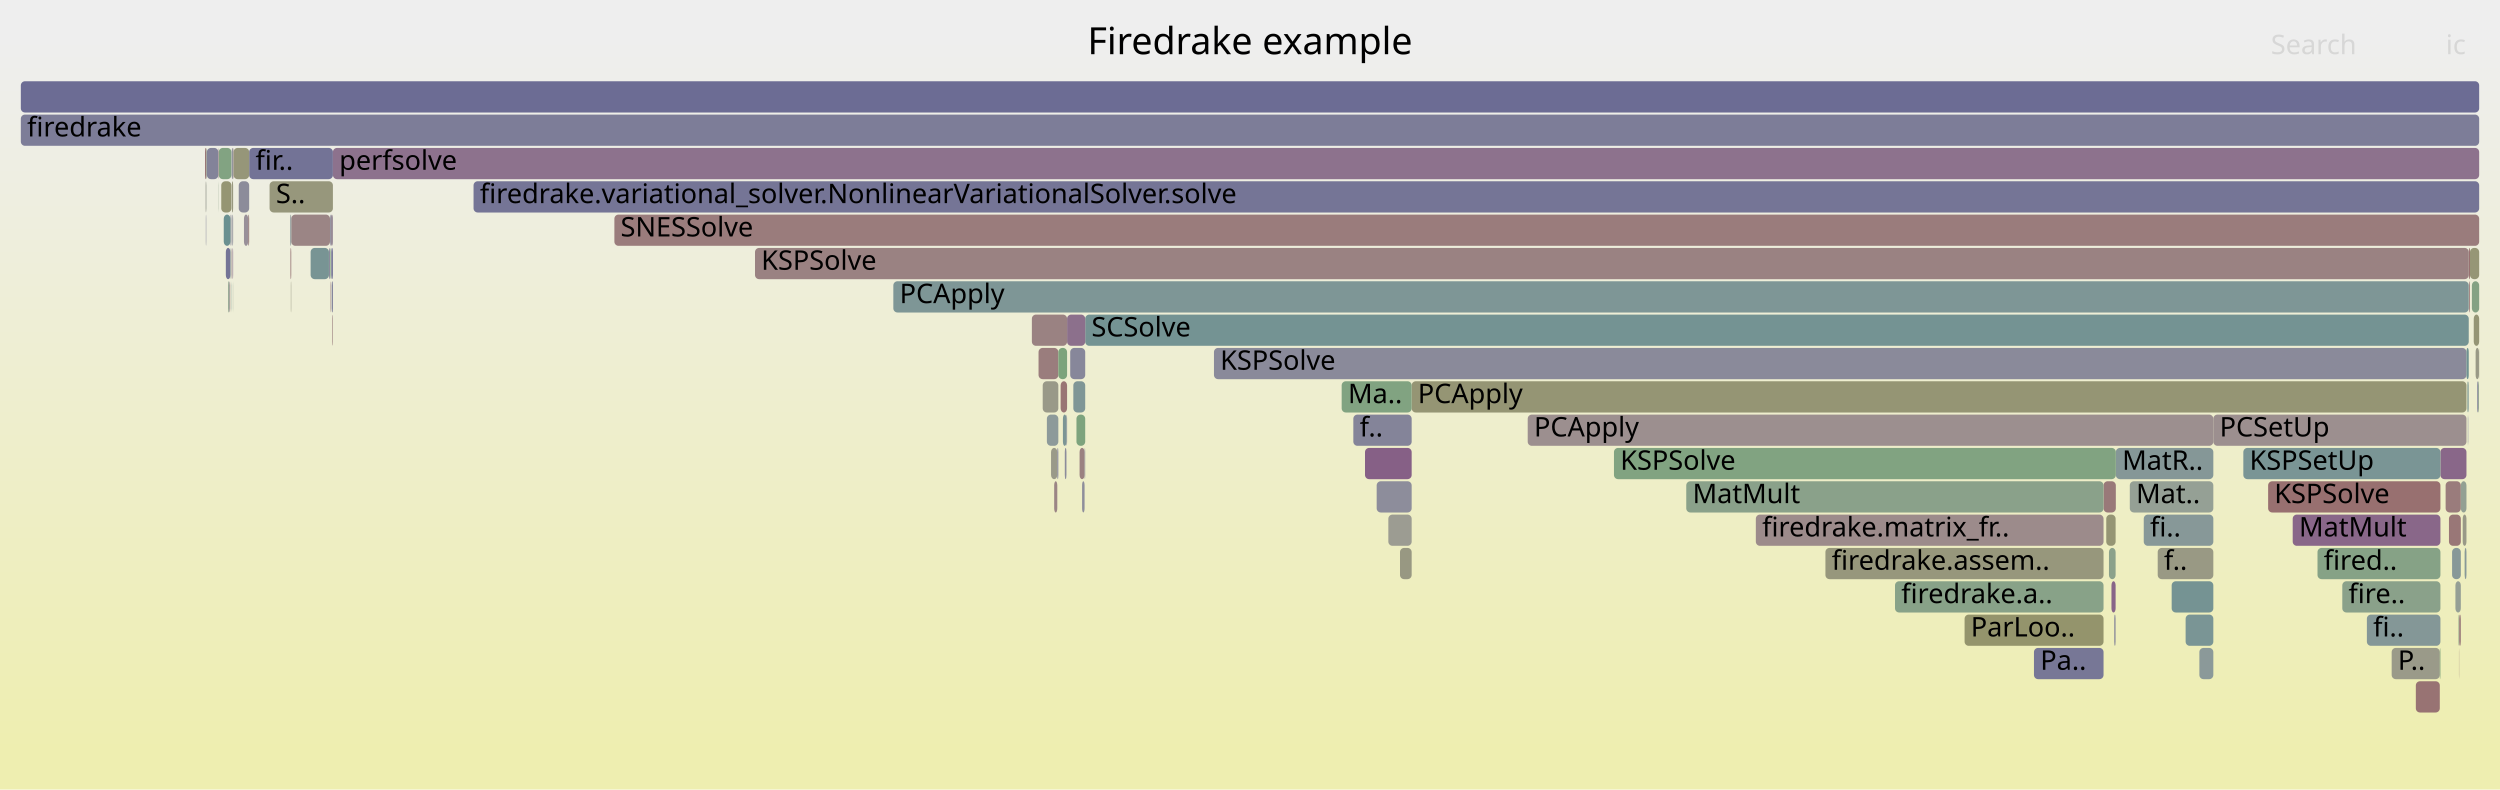
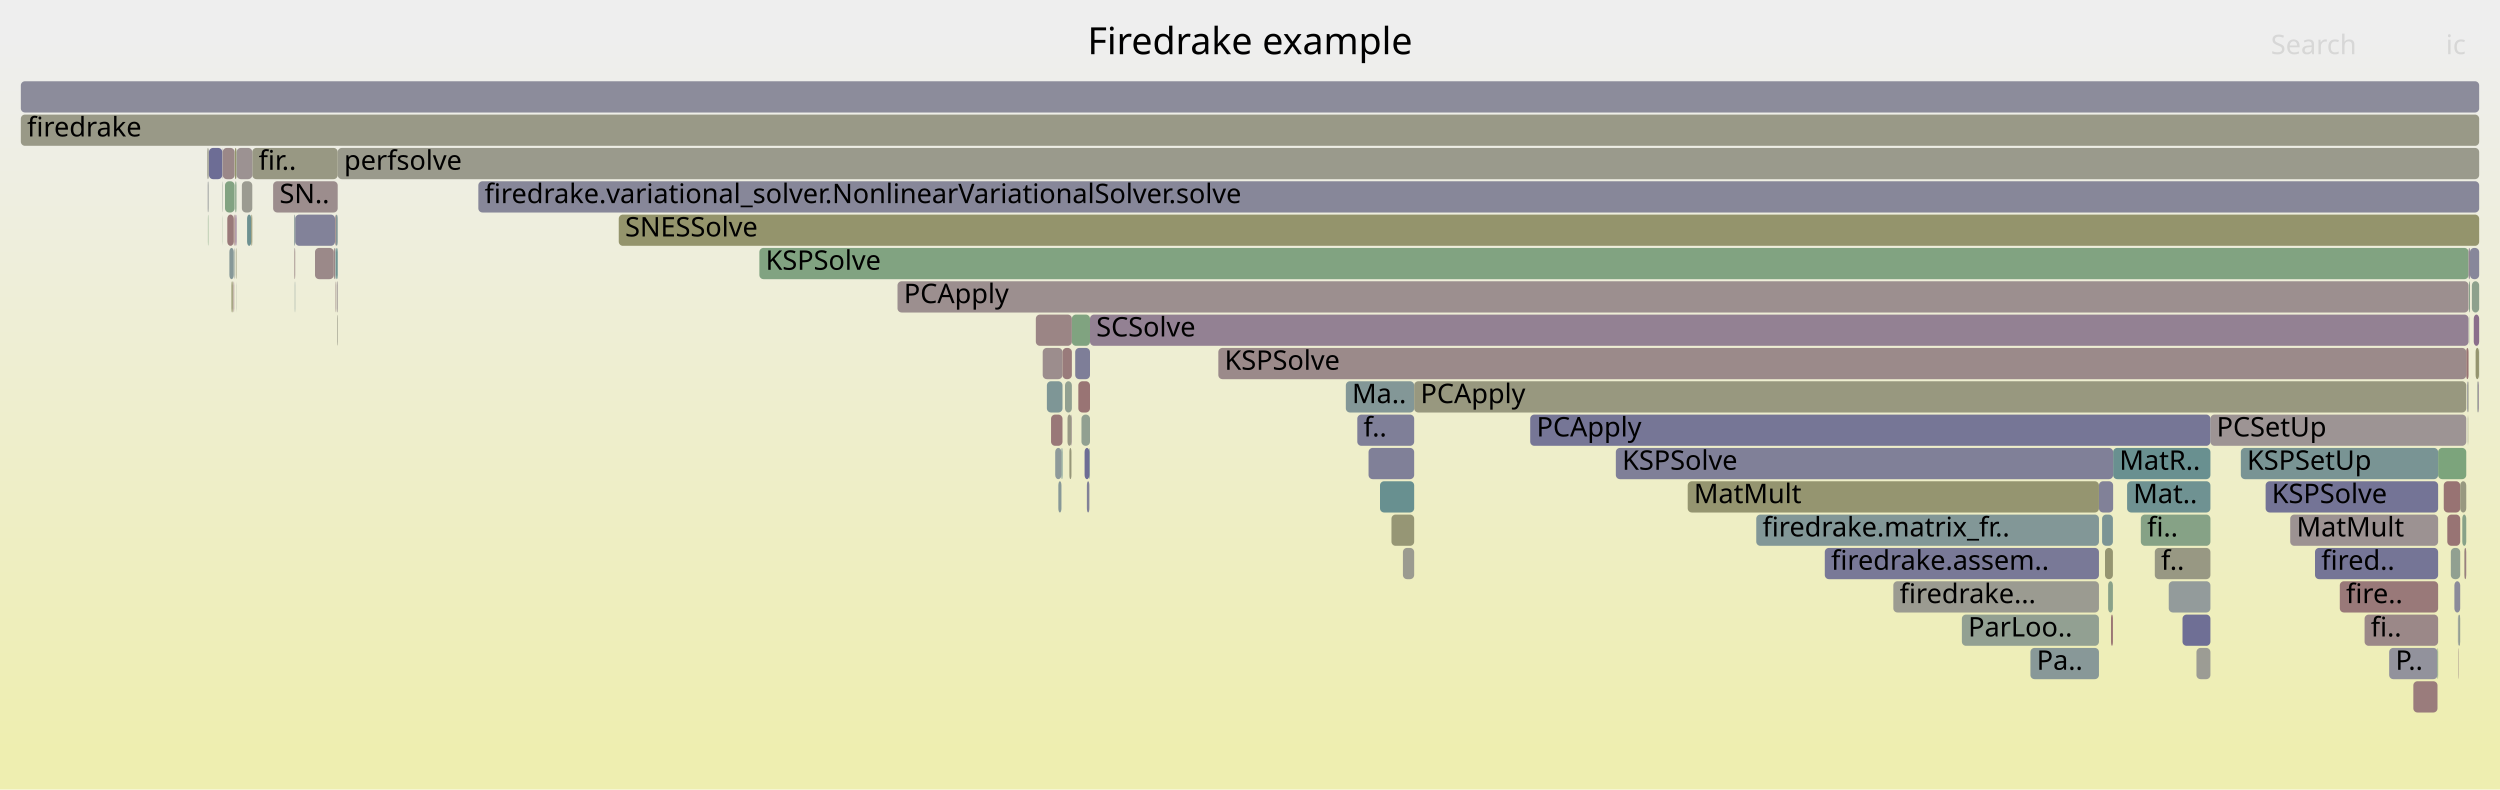
<svg xmlns="http://www.w3.org/2000/svg" version="1.1" width="1200" height="379" viewBox="0 0 1200 379">
  <defs>
    <linearGradient id="background" y1="0" y2="1" x1="0" x2="0">
      <stop stop-color="#eeeeee" offset="5%" />
      <stop stop-color="#eeeeb0" offset="95%" />
    </linearGradient>
  </defs>
  <style type="text/css">
	text { font-family:Verdana; font-size:13px; fill:rgb(0,0,0); }
	#search, #ignorecase { opacity:0.1; cursor:pointer; }
	#search:hover, #search.show, #ignorecase:hover, #ignorecase.show { opacity:1; }
	#subtitle { text-anchor:middle; font-color:rgb(160,160,160); }
	#title { text-anchor:middle; font-size:18px}
	#unzoom { cursor:pointer; }
	#frames &gt; *:hover { stroke:black; stroke-width:0.5; cursor:pointer; }
	.hide { display:none; }
	.parent { opacity:0.5; }
</style>
  <rect x="0.0" y="0" width="1200.0" height="379.0" fill="url(#background)" />
  <text id="title" x="600.00" y="26">Firedrake example</text>
  <text id="details" x="10.00" y="361"> </text>
  <text id="unzoom" x="10.00" y="26" class="hide">Reset Zoom</text>
  <text id="search" x="1090.00" y="26">Search</text>
  <text id="ignorecase" x="1174.00" y="26">ic</text>
  <text id="matched" x="1090.00" y="361"> </text>
  <g id="frames">
    <g>
-       <rect x="1062.4" y="199" width="121.5" height="15.0" fill="rgb(156.044,143.006,143.006)" rx="2" ry="2" />
-       <text x="1065.42" y="209.5">PCSetUp</text>
-     </g>
-     <g>
-       <rect x="1180.1" y="295" width="0.3" height="15.0" fill="rgb(135.447,161.671,135.447)" rx="2" ry="2" />
-       <text x="1183.13" y="305.5" />
-     </g>
-     <g>
-       <rect x="1180.3" y="311" width="0.1" height="15.0" fill="rgb(153.262,121.677,121.677)" rx="2" ry="2" />
-       <text x="1183.27" y="321.5" />
-     </g>
-     <g>
-       <rect x="677.6" y="183" width="506.3" height="15.0" fill="rgb(149.416,149.416,116.403)" rx="2" ry="2" />
-       <text x="680.55" y="193.5">PCApply</text>
-     </g>
-     <g>
-       <rect x="119.6" y="71" width="40.2" height="15.0" fill="rgb(114.528,114.528,149.586)" rx="2" ry="2" />
-       <text x="122.64" y="81.5">fir..</text>
-     </g>
-     <g>
-       <rect x="159.2" y="135" width="0.6" height="15.0" fill="rgb(123.888,123.888,151.398)" rx="2" ry="2" />
-       <text x="162.23" y="145.5" />
-     </g>
-     <g>
-       <rect x="111.5" y="103" width="0.4" height="15.0" fill="rgb(143.603,143.603,155.214)" rx="2" ry="2" />
-       <text x="114.48" y="113.5" />
-     </g>
-     <g>
-       <rect x="111.0" y="135" width="0.1" height="15.0" fill="rgb(116.608,147.269,147.269)" rx="2" ry="2" />
-       <text x="113.95" y="145.5" />
-     </g>
-     <g>
-       <rect x="10.0" y="39" width="1180.0" height="15.0" fill="rgb(108.445,108.445,148.409)" rx="2" ry="2" />
+       <rect x="111.7" y="135" width="0.1" height="15.0" fill="rgb(149.951,149.951,118.991)" rx="2" ry="2" />
+       <text x="114.70" y="145.5" />
+     </g>
+     <g>
+       <rect x="108.0" y="87" width="4.6" height="15.0" fill="rgb(130.224,162.522,130.224)" rx="2" ry="2" />
+       <text x="110.99" y="97.5" />
+     </g>
+     <g>
+       <rect x="651.5" y="199" width="27.3" height="15.0" fill="rgb(126.733,126.733,151.948)" rx="2" ry="2" />
+       <text x="654.46" y="209.5">f..</text>
+     </g>
+     <g>
+       <rect x="1099.3" y="247" width="71.0" height="15.0" fill="rgb(156.44,146.037,146.037)" rx="2" ry="2" />
+       <text x="1102.34" y="257.5">MatMult</text>
+     </g>
+     <g>
+       <rect x="162.1" y="71" width="1027.9" height="15.0" fill="rgb(154.198,154.198,139.575)" rx="2" ry="2" />
+       <text x="165.14" y="81.5">perfsolve</text>
+     </g>
+     <g>
+       <rect x="106.7" y="87" width="0.2" height="15.0" fill="rgb(150.682,159.191,150.682)" rx="2" ry="2" />
+       <text x="109.71" y="97.5" />
+     </g>
+     <g>
+       <rect x="1027.6" y="247" width="33.4" height="15.0" fill="rgb(133.771,161.944,133.771)" rx="2" ry="2" />
+       <text x="1030.63" y="257.5">fi..</text>
+     </g>
+     <g>
+       <rect x="521.7" y="231" width="1.2" height="15.0" fill="rgb(129.292,129.292,152.444)" rx="2" ry="2" />
+       <text x="524.72" y="241.5" />
+     </g>
+     <g>
+       <rect x="430.8" y="135" width="754.1" height="15.0" fill="rgb(156.016,142.79,142.79)" rx="2" ry="2" />
+       <text x="433.84" y="145.5">PCApply</text>
+     </g>
+     <g>
+       <rect x="1014.3" y="215" width="46.7" height="15.0" fill="rgb(105.005,144.26,144.26)" rx="2" ry="2" />
+       <text x="1017.29" y="225.5">MatR..</text>
+     </g>
+     <g>
+       <rect x="497.2" y="151" width="17.3" height="15.0" fill="rgb(154.768,133.223,133.223)" rx="2" ry="2" />
+       <text x="500.18" y="161.5" />
+     </g>
+     <g>
+       <rect x="1054.3" y="311" width="6.7" height="15.0" fill="rgb(155.887,155.887,147.758)" rx="2" ry="2" />
+       <text x="1057.30" y="321.5" />
+     </g>
+     <g>
+       <rect x="161.6" y="135" width="0.5" height="15.0" fill="rgb(156.509,146.567,146.567)" rx="2" ry="2" />
+       <text x="164.56" y="145.5" />
+     </g>
+     <g>
+       <rect x="10.0" y="39" width="1180.0" height="15.0" fill="rgb(140.454,140.454,154.604)" rx="2" ry="2" />
      <text x="13.00" y="49.5" />
    </g>
    <g>
-       <rect x="158.6" y="135" width="0.2" height="15.0" fill="rgb(153.384,122.611,122.611)" rx="2" ry="2" />
-       <text x="161.58" y="145.5" />
-     </g>
-     <g>
-       <rect x="1183.0" y="263" width="0.1" height="15.0" fill="rgb(133.76,161.946,133.76)" rx="2" ry="2" />
-       <text x="1185.96" y="273.5" />
-     </g>
-     <g>
-       <rect x="655.2" y="215" width="22.4" height="15.0" fill="rgb(133.798,95.981,133.798)" rx="2" ry="2" />
-       <text x="658.23" y="225.5" />
-     </g>
-     <g>
-       <rect x="660.8" y="231" width="16.8" height="15.0" fill="rgb(141.075,141.075,154.724)" rx="2" ry="2" />
-       <text x="663.81" y="241.5" />
-     </g>
-     <g>
-       <rect x="1049.1" y="295" width="13.3" height="15.0" fill="rgb(121.549,148.55,148.55)" rx="2" ry="2" />
-       <text x="1052.06" y="305.5" />
-     </g>
-     <g>
-       <rect x="511.9" y="199" width="0.3" height="15.0" fill="rgb(130.824,130.824,152.74)" rx="2" ry="2" />
-       <text x="514.94" y="209.5" />
-     </g>
-     <g>
-       <rect x="1185.6" y="119" width="4.4" height="15.0" fill="rgb(149.814,149.814,118.331)" rx="2" ry="2" />
-       <text x="1188.64" y="129.5" />
-     </g>
-     <g>
-       <rect x="139.4" y="119" width="0.4" height="15.0" fill="rgb(153.089,120.348,120.348)" rx="2" ry="2" />
-       <text x="142.43" y="129.5" />
-     </g>
-     <g>
-       <rect x="1189.9" y="167" width="0.1" height="15.0" fill="rgb(152.753,152.753,132.574)" rx="2" ry="2" />
-       <text x="1192.88" y="177.5" />
-     </g>
-     <g>
-       <rect x="129.4" y="87" width="30.4" height="15.0" fill="rgb(150.935,150.935,123.761)" rx="2" ry="2" />
-       <text x="132.45" y="97.5">S..</text>
-     </g>
-     <g>
-       <rect x="1029.0" y="247" width="33.4" height="15.0" fill="rgb(135.36,152.13,152.13)" rx="2" ry="2" />
-       <text x="1032.02" y="257.5">fi..</text>
-     </g>
-     <g>
-       <rect x="139.8" y="103" width="18.6" height="15.0" fill="rgb(154.759,133.153,133.153)" rx="2" ry="2" />
-       <text x="142.78" y="113.5" />
-     </g>
-     <g>
-       <rect x="98.7" y="87" width="0.3" height="15.0" fill="rgb(155.061,155.061,143.758)" rx="2" ry="2" />
-       <text x="101.66" y="97.5" />
-     </g>
-     <g>
-       <rect x="1035.7" y="263" width="26.7" height="15.0" fill="rgb(152.677,152.677,132.203)" rx="2" ry="2" />
-       <text x="1038.70" y="273.5">f..</text>
-     </g>
-     <g>
-       <rect x="1148.0" y="311" width="23.1" height="15.0" fill="rgb(153.622,153.622,136.783)" rx="2" ry="2" />
-       <text x="1150.97" y="321.5">P..</text>
-     </g>
-     <g>
-       <rect x="672.0" y="263" width="5.6" height="15.0" fill="rgb(152.23,152.23,130.036)" rx="2" ry="2" />
-       <text x="674.98" y="273.5" />
-     </g>
-     <g>
-       <rect x="1124.3" y="279" width="47.1" height="15.0" fill="rgb(138.213,161.221,138.213)" rx="2" ry="2" />
-       <text x="1127.26" y="289.5">fire..</text>
-     </g>
-     <g>
-       <rect x="976.3" y="311" width="33.4" height="15.0" fill="rgb(119.069,119.069,150.465)" rx="2" ry="2" />
-       <text x="979.34" y="321.5">Pa..</text>
-     </g>
-     <g>
-       <rect x="110.1" y="135" width="0.1" height="15.0" fill="rgb(152.945,119.243,119.243)" rx="2" ry="2" />
-       <text x="113.09" y="145.5" />
-     </g>
-     <g>
-       <rect x="1013.5" y="279" width="2.0" height="15.0" fill="rgb(135.746,100.975,135.746)" rx="2" ry="2" />
-       <text x="1016.51" y="289.5" />
-     </g>
-     <g>
-       <rect x="666.4" y="247" width="11.2" height="15.0" fill="rgb(155.564,155.564,146.195)" rx="2" ry="2" />
-       <text x="669.40" y="257.5" />
-     </g>
-     <g>
-       <rect x="520.9" y="151" width="664.1" height="15.0" fill="rgb(115.77,147.051,147.051)" rx="2" ry="2" />
-       <text x="523.91" y="161.5">SCSolve</text>
-     </g>
-     <g>
-       <rect x="1171.4" y="215" width="12.5" height="15.0" fill="rgb(136.553,103.042,136.553)" rx="2" ry="2" />
-       <text x="1174.40" y="225.5" />
-     </g>
-     <g>
-       <rect x="98.4" y="71" width="0.7" height="15.0" fill="rgb(152.735,117.632,117.632)" rx="2" ry="2" />
-       <text x="101.45" y="81.5" />
-     </g>
-     <g>
-       <rect x="110.5" y="135" width="0.1" height="15.0" fill="rgb(153.365,122.463,122.463)" rx="2" ry="2" />
-       <text x="113.45" y="145.5" />
-     </g>
-     <g>
-       <rect x="1136.1" y="295" width="35.3" height="15.0" fill="rgb(131.981,151.254,151.254)" rx="2" ry="2" />
-       <text x="1139.12" y="305.5">fi..</text>
-     </g>
-     <g>
-       <rect x="111.9" y="71" width="0.2" height="15.0" fill="rgb(152.544,116.168,116.168)" rx="2" ry="2" />
-       <text x="114.95" y="81.5" />
-     </g>
-     <g>
-       <rect x="502.5" y="199" width="5.5" height="15.0" fill="rgb(141.293,153.668,153.668)" rx="2" ry="2" />
-       <text x="505.50" y="209.5" />
-     </g>
-     <g>
-       <rect x="105.0" y="71" width="6.1" height="15.0" fill="rgb(129.774,162.595,129.774)" rx="2" ry="2" />
-       <text x="108.04" y="81.5" />
-     </g>
-     <g>
-       <rect x="1184.9" y="199" width="0.1" height="15.0" fill="rgb(112.659,112.659,149.224)" rx="2" ry="2" />
-       <text x="1187.86" y="209.5" />
-     </g>
-     <g>
-       <rect x="1088.7" y="231" width="82.7" height="15.0" fill="rgb(152.049,112.379,112.379)" rx="2" ry="2" />
-       <text x="1091.66" y="241.5">KSPSolve</text>
-     </g>
-     <g>
-       <rect x="515.2" y="183" width="5.7" height="15.0" fill="rgb(126.807,149.913,149.913)" rx="2" ry="2" />
-       <text x="518.21" y="193.5" />
-     </g>
-     <g>
-       <rect x="1186.5" y="135" width="3.5" height="15.0" fill="rgb(132.448,162.16,132.448)" rx="2" ry="2" />
-       <text x="1189.53" y="145.5" />
-     </g>
-     <g>
-       <rect x="733.3" y="199" width="329.1" height="15.0" fill="rgb(156.007,142.723,142.723)" rx="2" ry="2" />
-       <text x="736.33" y="209.5">PCApply</text>
-     </g>
-     <g>
-       <rect x="1014.8" y="295" width="0.7" height="15.0" fill="rgb(144.365,144.365,155.361)" rx="2" ry="2" />
-       <text x="1017.77" y="305.5" />
-     </g>
-     <g>
-       <rect x="518.2" y="215" width="2.4" height="15.0" fill="rgb(154.196,128.834,128.834)" rx="2" ry="2" />
-       <text x="521.21" y="225.5" />
-     </g>
-     <g>
-       <rect x="909.6" y="279" width="100.1" height="15.0" fill="rgb(136.079,161.569,136.079)" rx="2" ry="2" />
-       <text x="912.60" y="289.5">firedrake.a..</text>
-     </g>
-     <g>
-       <rect x="1173.9" y="231" width="7.3" height="15.0" fill="rgb(153.538,123.79,123.79)" rx="2" ry="2" />
-       <text x="1176.89" y="241.5" />
-     </g>
-     <g>
-       <rect x="1015.6" y="215" width="46.8" height="15.0" fill="rgb(132.744,151.452,151.452)" rx="2" ry="2" />
-       <text x="1018.65" y="225.5">MatR..</text>
-     </g>
-     <g>
-       <rect x="10.0" y="55" width="1180.0" height="15.0" fill="rgb(125.423,125.423,151.695)" rx="2" ry="2" />
+       <rect x="1185.5" y="151" width="0.1" height="15.0" fill="rgb(126.205,163.176,126.205)" rx="2" ry="2" />
+       <text x="1188.49" y="161.5" />
+     </g>
+     <g>
+       <rect x="1182.8" y="263" width="0.2" height="15.0" fill="rgb(149.468,149.468,116.654)" rx="2" ry="2" />
+       <text x="1185.83" y="273.5" />
+     </g>
+     <g>
+       <rect x="1013.3" y="295" width="0.9" height="15.0" fill="rgb(152.321,114.463,114.463)" rx="2" ry="2" />
+       <text x="1016.29" y="305.5" />
+     </g>
+     <g>
+       <rect x="1184.8" y="199" width="0.1" height="15.0" fill="rgb(147.62,147.62,107.697)" rx="2" ry="2" />
+       <text x="1187.78" y="209.5" />
+     </g>
+     <g>
+       <rect x="1179.8" y="295" width="0.3" height="15.0" fill="rgb(127.83,127.83,152.161)" rx="2" ry="2" />
+       <text x="1182.76" y="305.5" />
+     </g>
+     <g>
+       <rect x="1183.8" y="167" width="1.1" height="15.0" fill="rgb(152.402,115.084,115.084)" rx="2" ry="2" />
+       <text x="1186.81" y="177.5" />
+     </g>
+     <g>
+       <rect x="106.9" y="71" width="5.7" height="15.0" fill="rgb(155.074,135.565,135.565)" rx="2" ry="2" />
+       <text x="109.87" y="81.5" />
+     </g>
+     <g>
+       <rect x="160.8" y="119" width="0.3" height="15.0" fill="rgb(124.937,149.428,149.428)" rx="2" ry="2" />
+       <text x="163.84" y="129.5" />
+     </g>
+     <g>
+       <rect x="131.1" y="87" width="31.0" height="15.0" fill="rgb(155.744,140.704,140.704)" rx="2" ry="2" />
+       <text x="134.15" y="97.5">SN..</text>
+     </g>
+     <g>
+       <rect x="1179.9" y="311" width="0.2" height="15.0" fill="rgb(154.85,133.852,133.852)" rx="2" ry="2" />
+       <text x="1182.91" y="321.5" />
+     </g>
+     <g>
+       <rect x="141.7" y="103" width="19.1" height="15.0" fill="rgb(130.399,130.399,152.658)" rx="2" ry="2" />
+       <text x="144.71" y="113.5" />
+     </g>
+     <g>
+       <rect x="516.1" y="167" width="7.1" height="15.0" fill="rgb(126.349,126.349,151.874)" rx="2" ry="2" />
+       <text x="519.10" y="177.5" />
+     </g>
+     <g>
+       <rect x="161.8" y="151" width="0.3" height="15.0" fill="rgb(153.858,153.858,137.929)" rx="2" ry="2" />
+       <text x="164.78" y="161.5" />
+     </g>
+     <g>
+       <rect x="1185.6" y="119" width="4.4" height="15.0" fill="rgb(134.78,134.78,153.506)" rx="2" ry="2" />
+       <text x="1188.61" y="129.5" />
+     </g>
+     <g>
+       <rect x="1007.5" y="231" width="6.8" height="15.0" fill="rgb(129.122,129.122,152.411)" rx="2" ry="2" />
+       <text x="1010.50" y="241.5" />
+     </g>
+     <g>
+       <rect x="1123.1" y="279" width="47.2" height="15.0" fill="rgb(153.184,121.078,121.078)" rx="2" ry="2" />
+       <text x="1126.10" y="289.5">fire..</text>
+     </g>
+     <g>
+       <rect x="504.5" y="199" width="5.5" height="15.0" fill="rgb(153.059,120.119,120.119)" rx="2" ry="2" />
+       <text x="507.50" y="209.5" />
+     </g>
+     <g>
+       <rect x="500.5" y="167" width="9.5" height="15.0" fill="rgb(155.735,140.633,140.633)" rx="2" ry="2" />
+       <text x="503.47" y="177.5" />
+     </g>
+     <g>
+       <rect x="667.9" y="247" width="10.9" height="15.0" fill="rgb(149.604,149.604,117.31)" rx="2" ry="2" />
+       <text x="670.90" y="257.5" />
+     </g>
+     <g>
+       <rect x="100.3" y="71" width="6.4" height="15.0" fill="rgb(109.309,109.309,148.576)" rx="2" ry="2" />
+       <text x="103.26" y="81.5" />
+     </g>
+     <g>
+       <rect x="974.6" y="311" width="32.9" height="15.0" fill="rgb(136,152.296,152.296)" rx="2" ry="2" />
+       <text x="977.61" y="321.5">Pa..</text>
+     </g>
+     <g>
+       <rect x="100.1" y="71" width="0.2" height="15.0" fill="rgb(146.682,146.682,155.809)" rx="2" ry="2" />
+       <text x="103.10" y="81.5" />
+     </g>
+     <g>
+       <rect x="106.7" y="71" width="0.2" height="15.0" fill="rgb(155.993,142.615,142.615)" rx="2" ry="2" />
+       <text x="109.65" y="81.5" />
+     </g>
+     <g>
+       <rect x="161.3" y="119" width="0.8" height="15.0" fill="rgb(104.545,144.141,144.141)" rx="2" ry="2" />
+       <text x="164.33" y="129.5" />
+     </g>
+     <g>
+       <rect x="1178.1" y="279" width="2.8" height="15.0" fill="rgb(139.105,139.105,154.343)" rx="2" ry="2" />
+       <text x="1181.09" y="289.5" />
+     </g>
+     <g>
+       <rect x="112.3" y="119" width="0.2" height="15.0" fill="rgb(142.778,142.778,155.054)" rx="2" ry="2" />
+       <text x="115.31" y="129.5" />
+     </g>
+     <g>
+       <rect x="673.4" y="263" width="5.4" height="15.0" fill="rgb(155.089,155.089,143.891)" rx="2" ry="2" />
+       <text x="676.37" y="273.5" />
+     </g>
+     <g>
+       <rect x="364.5" y="119" width="820.4" height="15.0" fill="rgb(128.984,162.724,128.984)" rx="2" ry="2" />
+       <text x="367.49" y="129.5">KSPSolve</text>
+     </g>
+     <g>
+       <rect x="118.6" y="103" width="2.0" height="15.0" fill="rgb(109.252,145.362,145.362)" rx="2" ry="2" />
+       <text x="121.62" y="113.5" />
+     </g>
+     <g>
+       <rect x="517.6" y="183" width="5.6" height="15.0" fill="rgb(152.517,115.967,115.967)" rx="2" ry="2" />
+       <text x="520.59" y="193.5" />
+     </g>
+     <g>
+       <rect x="1146.8" y="311" width="23.2" height="15.0" fill="rgb(145.568,145.568,155.594)" rx="2" ry="2" />
+       <text x="1149.83" y="321.5">P..</text>
+     </g>
+     <g>
+       <rect x="1189.9" y="167" width="0.1" height="15.0" fill="rgb(150.381,159.24,150.381)" rx="2" ry="2" />
+       <text x="1192.86" y="177.5" />
+     </g>
+     <g>
+       <rect x="1186.5" y="135" width="3.5" height="15.0" fill="rgb(141.219,160.732,141.219)" rx="2" ry="2" />
+       <text x="1189.51" y="145.5" />
+     </g>
+     <g>
+       <rect x="875.9" y="263" width="131.6" height="15.0" fill="rgb(121.463,121.463,150.928)" rx="2" ry="2" />
+       <text x="878.91" y="273.5">firedrake.assem..</text>
+     </g>
+     <g>
+       <rect x="160.2" y="119" width="0.6" height="15.0" fill="rgb(154.999,134.991,134.991)" rx="2" ry="2" />
+       <text x="163.22" y="129.5" />
+     </g>
+     <g>
+       <rect x="1184.6" y="183" width="0.3" height="15.0" fill="rgb(152.476,152.476,131.229)" rx="2" ry="2" />
+       <text x="1187.62" y="193.5" />
+     </g>
+     <g>
+       <rect x="151.2" y="119" width="9.0" height="15.0" fill="rgb(155.261,137.001,137.001)" rx="2" ry="2" />
+       <text x="154.24" y="129.5" />
+     </g>
+     <g>
+       <rect x="113.2" y="119" width="0.3" height="15.0" fill="rgb(149.25,149.25,115.596)" rx="2" ry="2" />
+       <text x="116.17" y="129.5" />
+     </g>
+     <g>
+       <rect x="1189.1" y="183" width="0.4" height="15.0" fill="rgb(148.665,159.52,148.665)" rx="2" ry="2" />
+       <text x="1192.09" y="193.5" />
+     </g>
+     <g>
+       <rect x="161.1" y="103" width="1.0" height="15.0" fill="rgb(131.522,151.135,151.135)" rx="2" ry="2" />
+       <text x="164.11" y="113.5" />
+     </g>
+     <g>
+       <rect x="160.9" y="135" width="0.2" height="15.0" fill="rgb(154.65,132.315,132.315)" rx="2" ry="2" />
+       <text x="163.93" y="145.5" />
+     </g>
+     <g>
+       <rect x="112.2" y="103" width="0.4" height="15.0" fill="rgb(152.049,112.374,112.374)" rx="2" ry="2" />
+       <text x="115.20" y="113.5" />
+     </g>
+     <g>
+       <rect x="514.3" y="199" width="0.2" height="15.0" fill="rgb(134.609,98.061,134.609)" rx="2" ry="2" />
+       <text x="517.26" y="209.5" />
+     </g>
+     <g>
+       <rect x="116.1" y="87" width="5.0" height="15.0" fill="rgb(155.244,155.244,144.644)" rx="2" ry="2" />
+       <text x="119.12" y="97.5" />
+     </g>
+     <g>
+       <rect x="10.0" y="55" width="1180.0" height="15.0" fill="rgb(153.152,153.152,134.507)" rx="2" ry="2" />
      <text x="13.00" y="65.5">firedrake</text>
    </g>
    <g>
-       <rect x="516.7" y="199" width="4.2" height="15.0" fill="rgb(125.009,163.371,125.009)" rx="2" ry="2" />
-       <text x="519.71" y="209.5" />
-     </g>
-     <g>
-       <rect x="139.6" y="135" width="0.2" height="15.0" fill="rgb(152.492,152.492,131.31)" rx="2" ry="2" />
-       <text x="142.60" y="145.5" />
-     </g>
-     <g>
-       <rect x="510.2" y="199" width="1.7" height="15.0" fill="rgb(123.048,148.938,148.938)" rx="2" ry="2" />
-       <text x="513.18" y="209.5" />
-     </g>
-     <g>
-       <rect x="1178.6" y="279" width="2.6" height="15.0" fill="rgb(149.278,159.42,149.278)" rx="2" ry="2" />
-       <text x="1181.59" y="289.5" />
-     </g>
-     <g>
-       <rect x="1184.3" y="183" width="0.2" height="15.0" fill="rgb(135.402,161.679,135.402)" rx="2" ry="2" />
-       <text x="1187.31" y="193.5" />
-     </g>
-     <g>
-       <rect x="158.5" y="119" width="0.3" height="15.0" fill="rgb(128.244,162.844,128.244)" rx="2" ry="2" />
-       <text x="161.48" y="129.5" />
-     </g>
-     <g>
-       <rect x="117.1" y="103" width="2.0" height="15.0" fill="rgb(152.672,144.347,152.672)" rx="2" ry="2" />
-       <text x="120.12" y="113.5" />
-     </g>
-     <g>
-       <rect x="99.1" y="71" width="0.2" height="15.0" fill="rgb(136.667,161.473,136.667)" rx="2" ry="2" />
-       <text x="102.12" y="81.5" />
-     </g>
-     <g>
-       <rect x="110.2" y="135" width="0.2" height="15.0" fill="rgb(136.867,103.845,136.867)" rx="2" ry="2" />
-       <text x="113.22" y="145.5" />
-     </g>
-     <g>
-       <rect x="582.7" y="167" width="601.2" height="15.0" fill="rgb(138.364,138.364,154.199)" rx="2" ry="2" />
-       <text x="585.69" y="177.5">KSPSolve</text>
-     </g>
-     <g>
-       <rect x="1175.5" y="247" width="5.7" height="15.0" fill="rgb(152.927,119.105,119.105)" rx="2" ry="2" />
-       <text x="1178.47" y="257.5" />
-     </g>
-     <g>
-       <rect x="504.5" y="215" width="3.0" height="15.0" fill="rgb(153.741,153.741,137.358)" rx="2" ry="2" />
-       <text x="507.51" y="225.5" />
-     </g>
-     <g>
-       <rect x="512.2" y="151" width="8.7" height="15.0" fill="rgb(140.053,112.01,140.053)" rx="2" ry="2" />
-       <text x="515.15" y="161.5" />
-     </g>
-     <g>
-       <rect x="114.6" y="87" width="5.0" height="15.0" fill="rgb(139.899,139.899,154.497)" rx="2" ry="2" />
-       <text x="117.61" y="97.5" />
-     </g>
-     <g>
-       <rect x="227.3" y="87" width="962.7" height="15.0" fill="rgb(116.956,116.956,150.056)" rx="2" ry="2" />
-       <text x="230.34" y="97.5">firedrake.variational_solver.NonlinearVariationalSolver.solve</text>
-     </g>
-     <g>
-       <rect x="1184.5" y="183" width="0.2" height="15.0" fill="rgb(105.747,144.453,144.453)" rx="2" ry="2" />
-       <text x="1187.49" y="193.5" />
-     </g>
-     <g>
-       <rect x="509.1" y="183" width="3.1" height="15.0" fill="rgb(152.516,115.953,115.953)" rx="2" ry="2" />
-       <text x="512.08" y="193.5" />
-     </g>
-     <g>
-       <rect x="511.1" y="215" width="0.8" height="15.0" fill="rgb(140.291,140.291,154.572)" rx="2" ry="2" />
-       <text x="514.06" y="225.5" />
-     </g>
-     <g>
-       <rect x="159.8" y="71" width="1030.2" height="15.0" fill="rgb(140.827,113.993,140.827)" rx="2" ry="2" />
-       <text x="162.82" y="81.5">perfsolve</text>
-     </g>
-     <g>
-       <rect x="1076.8" y="215" width="94.6" height="15.0" fill="rgb(122.194,148.717,148.717)" rx="2" ry="2" />
-       <text x="1079.79" y="225.5">KSPSetUp</text>
-     </g>
-     <g>
-       <rect x="99.3" y="71" width="5.5" height="15.0" fill="rgb(131.407,131.407,152.853)" rx="2" ry="2" />
-       <text x="102.27" y="81.5" />
-     </g>
-     <g>
-       <rect x="519.4" y="231" width="1.2" height="15.0" fill="rgb(142.428,142.428,154.986)" rx="2" ry="2" />
-       <text x="522.42" y="241.5" />
-     </g>
-     <g>
-       <rect x="108.4" y="119" width="2.2" height="15.0" fill="rgb(115.659,115.659,149.805)" rx="2" ry="2" />
-       <text x="111.44" y="129.5" />
-     </g>
-     <g>
-       <rect x="159.0" y="119" width="0.8" height="15.0" fill="rgb(115.032,115.032,149.684)" rx="2" ry="2" />
-       <text x="162.00" y="129.5" />
-     </g>
-     <g>
-       <rect x="507.5" y="215" width="0.5" height="15.0" fill="rgb(130.643,130.643,152.705)" rx="2" ry="2" />
-       <text x="510.45" y="225.5" />
-     </g>
-     <g>
-       <rect x="1185.0" y="119" width="0.6" height="15.0" fill="rgb(152.155,113.189,113.189)" rx="2" ry="2" />
-       <text x="1188.01" y="129.5" />
-     </g>
-     <g>
-       <rect x="1012.3" y="263" width="3.2" height="15.0" fill="rgb(138.599,161.158,138.599)" rx="2" ry="2" />
-       <text x="1015.26" y="273.5" />
-     </g>
-     <g>
-       <rect x="1183.9" y="167" width="1.1" height="15.0" fill="rgb(111.304,145.894,145.894)" rx="2" ry="2" />
-       <text x="1186.86" y="177.5" />
-     </g>
-     <g>
-       <rect x="644.0" y="183" width="33.6" height="15.0" fill="rgb(129.478,162.643,129.478)" rx="2" ry="2" />
-       <text x="647.05" y="193.5">Ma..</text>
-     </g>
-     <g>
-       <rect x="1177.0" y="263" width="4.2" height="15.0" fill="rgb(135.195,152.088,152.088)" rx="2" ry="2" />
-       <text x="1180.04" y="273.5" />
-     </g>
-     <g>
-       <rect x="1042.4" y="279" width="20.0" height="15.0" fill="rgb(117.367,147.465,147.465)" rx="2" ry="2" />
-       <text x="1045.38" y="289.5" />
-     </g>
-     <g>
-       <rect x="1185.2" y="135" width="0.4" height="15.0" fill="rgb(152.647,116.963,116.963)" rx="2" ry="2" />
-       <text x="1188.20" y="145.5" />
-     </g>
-     <g>
-       <rect x="506.0" y="231" width="1.5" height="15.0" fill="rgb(154.77,133.236,133.236)" rx="2" ry="2" />
-       <text x="508.98" y="241.5" />
-     </g>
-     <g>
-       <rect x="104.8" y="71" width="0.2" height="15.0" fill="rgb(153.779,125.642,125.642)" rx="2" ry="2" />
-       <text x="107.84" y="81.5" />
-     </g>
-     <g>
-       <rect x="1009.7" y="231" width="5.9" height="15.0" fill="rgb(153.2,121.197,121.197)" rx="2" ry="2" />
-       <text x="1012.70" y="241.5" />
-     </g>
-     <g>
-       <rect x="1112.4" y="263" width="59.0" height="15.0" fill="rgb(133.747,161.948,133.747)" rx="2" ry="2" />
-       <text x="1115.40" y="273.5">fired..</text>
-     </g>
-     <g>
-       <rect x="649.6" y="199" width="28.0" height="15.0" fill="rgb(131.67,131.67,152.904)" rx="2" ry="2" />
-       <text x="652.64" y="209.5">f..</text>
-     </g>
-     <g>
-       <rect x="1100.5" y="247" width="70.9" height="15.0" fill="rgb(136.6,103.162,136.6)" rx="2" ry="2" />
-       <text x="1103.53" y="257.5">MatMult</text>
-     </g>
-     <g>
-       <rect x="110.9" y="119" width="0.2" height="15.0" fill="rgb(155.335,137.566,137.566)" rx="2" ry="2" />
-       <text x="113.88" y="129.5" />
-     </g>
-     <g>
-       <rect x="106.2" y="87" width="4.9" height="15.0" fill="rgb(149.176,149.176,115.237)" rx="2" ry="2" />
-       <text x="109.22" y="97.5" />
-     </g>
-     <g>
-       <rect x="1181.2" y="231" width="2.7" height="15.0" fill="rgb(147.095,159.775,147.095)" rx="2" ry="2" />
-       <text x="1184.17" y="241.5" />
-     </g>
-     <g>
-       <rect x="498.5" y="167" width="9.5" height="15.0" fill="rgb(153.748,125.398,125.398)" rx="2" ry="2" />
-       <text x="501.48" y="177.5" />
-     </g>
-     <g>
-       <rect x="119.1" y="103" width="0.5" height="15.0" fill="rgb(154.352,130.028,130.028)" rx="2" ry="2" />
-       <text x="122.12" y="113.5" />
-     </g>
-     <g>
-       <rect x="1188.3" y="167" width="1.6" height="15.0" fill="rgb(153.02,153.02,133.867)" rx="2" ry="2" />
+       <rect x="1187.4" y="151" width="2.6" height="15.0" fill="rgb(139.139,109.668,139.139)" rx="2" ry="2" />
+       <text x="1190.41" y="161.5" />
+     </g>
+     <g>
+       <rect x="1041.0" y="279" width="20.0" height="15.0" fill="rgb(147.151,155.187,155.187)" rx="2" ry="2" />
+       <text x="1043.97" y="289.5" />
+     </g>
+     <g>
+       <rect x="1183.0" y="263" width="0.8" height="15.0" fill="rgb(154.032,127.579,127.579)" rx="2" ry="2" />
+       <text x="1185.97" y="273.5" />
+     </g>
+     <g>
+       <rect x="1173.0" y="231" width="7.9" height="15.0" fill="rgb(152.39,114.992,114.992)" rx="2" ry="2" />
+       <text x="1176.00" y="241.5" />
+     </g>
+     <g>
+       <rect x="1010.4" y="263" width="3.8" height="15.0" fill="rgb(148.788,148.788,113.359)" rx="2" ry="2" />
+       <text x="1013.43" y="273.5" />
+     </g>
+     <g>
+       <rect x="584.8" y="167" width="599.0" height="15.0" fill="rgb(155.351,137.689,137.689)" rx="2" ry="2" />
+       <text x="587.79" y="177.5">KSPSolve</text>
+     </g>
+     <g>
+       <rect x="1184.3" y="199" width="0.1" height="15.0" fill="rgb(131.624,131.624,152.895)" rx="2" ry="2" />
+       <text x="1187.31" y="209.5" />
+     </g>
+     <g>
+       <rect x="1034.3" y="263" width="26.7" height="15.0" fill="rgb(152.404,152.404,130.88)" rx="2" ry="2" />
+       <text x="1037.30" y="273.5">f..</text>
+     </g>
+     <g>
+       <rect x="112.5" y="135" width="0.1" height="15.0" fill="rgb(154.956,134.661,134.661)" rx="2" ry="2" />
+       <text x="115.52" y="145.5" />
+     </g>
+     <g>
+       <rect x="1061.0" y="199" width="122.8" height="15.0" fill="rgb(156.758,148.475,148.475)" rx="2" ry="2" />
+       <text x="1063.97" y="209.5">PCSetUp</text>
+     </g>
+     <g>
+       <rect x="509.5" y="215" width="0.5" height="15.0" fill="rgb(107.803,144.986,144.986)" rx="2" ry="2" />
+       <text x="512.51" y="225.5" />
+     </g>
+     <g>
+       <rect x="141.2" y="103" width="0.5" height="15.0" fill="rgb(137.098,152.581,152.581)" rx="2" ry="2" />
+       <text x="144.16" y="113.5" />
+     </g>
+     <g>
+       <rect x="141.5" y="135" width="0.2" height="15.0" fill="rgb(129.328,150.567,150.567)" rx="2" ry="2" />
+       <text x="144.53" y="145.5" />
+     </g>
+     <g>
+       <rect x="112.1" y="135" width="0.1" height="15.0" fill="rgb(146.988,146.988,155.869)" rx="2" ry="2" />
+       <text x="115.05" y="145.5" />
+     </g>
+     <g>
+       <rect x="511.2" y="183" width="3.3" height="15.0" fill="rgb(145.37,160.056,145.37)" rx="2" ry="2" />
+       <text x="514.22" y="193.5" />
+     </g>
+     <g>
+       <rect x="1184.4" y="183" width="0.2" height="15.0" fill="rgb(135.672,100.784,135.672)" rx="2" ry="2" />
+       <text x="1187.42" y="193.5" />
+     </g>
+     <g>
+       <rect x="160.8" y="103" width="0.3" height="15.0" fill="rgb(153.052,120.062,120.062)" rx="2" ry="2" />
+       <text x="163.75" y="113.5" />
+     </g>
+     <g>
+       <rect x="843.0" y="247" width="164.5" height="15.0" fill="rgb(129.523,150.617,150.617)" rx="2" ry="2" />
+       <text x="845.99" y="257.5">firedrake.matrix_fr..</text>
+     </g>
+     <g>
+       <rect x="112.7" y="71" width="0.8" height="15.0" fill="rgb(147.682,147.682,107.996)" rx="2" ry="2" />
+       <text x="115.72" y="81.5" />
+     </g>
+     <g>
+       <rect x="502.5" y="183" width="7.5" height="15.0" fill="rgb(126.44,149.818,149.818)" rx="2" ry="2" />
+       <text x="505.48" y="193.5" />
+     </g>
+     <g>
+       <rect x="734.5" y="199" width="326.5" height="15.0" fill="rgb(117.842,117.842,150.228)" rx="2" ry="2" />
+       <text x="737.55" y="209.5">PCApply</text>
+     </g>
+     <g>
+       <rect x="109.1" y="103" width="3.1" height="15.0" fill="rgb(153.172,120.986,120.986)" rx="2" ry="2" />
+       <text x="112.12" y="113.5" />
+     </g>
+     <g>
+       <rect x="662.4" y="231" width="16.4" height="15.0" fill="rgb(104.178,144.046,144.046)" rx="2" ry="2" />
+       <text x="665.42" y="241.5" />
+     </g>
+     <g>
+       <rect x="1009.0" y="247" width="5.2" height="15.0" fill="rgb(123.648,149.094,149.094)" rx="2" ry="2" />
+       <text x="1012.00" y="257.5" />
+     </g>
+     <g>
+       <rect x="121.1" y="71" width="41.0" height="15.0" fill="rgb(152.399,152.399,130.856)" rx="2" ry="2" />
+       <text x="124.13" y="81.5">fir..</text>
+     </g>
+     <g>
+       <rect x="1180.9" y="231" width="2.9" height="15.0" fill="rgb(151.779,151.779,127.853)" rx="2" ry="2" />
+       <text x="1183.90" y="241.5" />
+     </g>
+     <g>
+       <rect x="512.4" y="199" width="1.9" height="15.0" fill="rgb(152.995,152.995,133.743)" rx="2" ry="2" />
+       <text x="515.43" y="209.5" />
+     </g>
+     <g>
+       <rect x="514.5" y="151" width="8.7" height="15.0" fill="rgb(128.074,162.872,128.074)" rx="2" ry="2" />
+       <text x="517.54" y="161.5" />
+     </g>
+     <g>
+       <rect x="523.2" y="151" width="661.7" height="15.0" fill="rgb(146.701,129.046,146.701)" rx="2" ry="2" />
+       <text x="526.20" y="161.5">SCSolve</text>
+     </g>
+     <g>
+       <rect x="99.5" y="71" width="0.6" height="15.0" fill="rgb(153.579,153.579,136.574)" rx="2" ry="2" />
+       <text x="102.48" y="81.5" />
+     </g>
+     <g>
+       <rect x="297.0" y="103" width="893.0" height="15.0" fill="rgb(147.675,147.675,107.963)" rx="2" ry="2" />
+       <text x="300.04" y="113.5">SNESSolve</text>
+     </g>
+     <g>
+       <rect x="111.8" y="135" width="0.2" height="15.0" fill="rgb(152.438,115.361,115.361)" rx="2" ry="2" />
+       <text x="114.84" y="145.5" />
+     </g>
+     <g>
+       <rect x="106.8" y="103" width="0.1" height="15.0" fill="rgb(133.179,162.041,133.179)" rx="2" ry="2" />
+       <text x="109.77" y="113.5" />
+     </g>
+     <g>
+       <rect x="113.4" y="135" width="0.1" height="15.0" fill="rgb(151.046,159.132,151.046)" rx="2" ry="2" />
+       <text x="116.35" y="145.5" />
+     </g>
+     <g>
+       <rect x="112.5" y="119" width="0.1" height="15.0" fill="rgb(126.231,163.172,126.231)" rx="2" ry="2" />
+       <text x="115.45" y="129.5" />
+     </g>
+     <g>
+       <rect x="810.1" y="231" width="197.4" height="15.0" fill="rgb(148.526,148.526,112.088)" rx="2" ry="2" />
+       <text x="813.07" y="241.5">MatMult</text>
+     </g>
+     <g>
+       <rect x="1176.4" y="263" width="4.5" height="15.0" fill="rgb(144.521,160.194,144.521)" rx="2" ry="2" />
+       <text x="1179.42" y="273.5" />
+     </g>
+     <g>
+       <rect x="111.1" y="135" width="0.6" height="15.0" fill="rgb(147.725,147.725,108.207)" rx="2" ry="2" />
+       <text x="114.12" y="145.5" />
+     </g>
+     <g>
+       <rect x="1087.5" y="231" width="82.8" height="15.0" fill="rgb(115.598,115.598,149.793)" rx="2" ry="2" />
+       <text x="1090.45" y="241.5">KSPSolve</text>
+     </g>
+     <g>
+       <rect x="1170.3" y="215" width="13.5" height="15.0" fill="rgb(123.863,163.557,123.863)" rx="2" ry="2" />
+       <text x="1173.29" y="225.5" />
+     </g>
+     <g>
+       <rect x="1011.9" y="279" width="2.3" height="15.0" fill="rgb(136.849,161.443,136.849)" rx="2" ry="2" />
+       <text x="1014.86" y="289.5" />
+     </g>
+     <g>
+       <rect x="110.1" y="119" width="2.1" height="15.0" fill="rgb(133.957,151.767,151.767)" rx="2" ry="2" />
+       <text x="113.12" y="129.5" />
+     </g>
+     <g>
+       <rect x="99.8" y="103" width="0.2" height="15.0" fill="rgb(125.322,163.32,125.322)" rx="2" ry="2" />
+       <text x="102.85" y="113.5" />
+     </g>
+     <g>
+       <rect x="656.9" y="215" width="21.9" height="15.0" fill="rgb(128.043,128.043,152.202)" rx="2" ry="2" />
+       <text x="659.94" y="225.5" />
+     </g>
+     <g>
+       <rect x="1075.6" y="215" width="94.7" height="15.0" fill="rgb(120.747,148.342,148.342)" rx="2" ry="2" />
+       <text x="1078.57" y="225.5">KSPSetUp</text>
+     </g>
+     <g>
+       <rect x="1184.9" y="119" width="0.7" height="15.0" fill="rgb(147.401,130.841,147.401)" rx="2" ry="2" />
+       <text x="1187.94" y="129.5" />
+     </g>
+     <g>
+       <rect x="506.5" y="215" width="3.0" height="15.0" fill="rgb(142.386,153.952,153.952)" rx="2" ry="2" />
+       <text x="509.51" y="225.5" />
+     </g>
+     <g>
+       <rect x="1111.2" y="263" width="59.1" height="15.0" fill="rgb(116.637,116.637,149.994)" rx="2" ry="2" />
+       <text x="1114.22" y="273.5">fired..</text>
+     </g>
+     <g>
+       <rect x="1188.3" y="167" width="1.6" height="15.0" fill="rgb(148.393,148.393,111.442)" rx="2" ry="2" />
      <text x="1191.32" y="177.5" />
    </g>
    <g>
-       <rect x="1159.6" y="327" width="11.5" height="15.0" fill="rgb(152.415,115.185,115.185)" rx="2" ry="2" />
-       <text x="1162.55" y="337.5" />
-     </g>
-     <g>
-       <rect x="111.6" y="119" width="0.3" height="15.0" fill="rgb(142.68,118.742,142.68)" rx="2" ry="2" />
-       <text x="114.64" y="129.5" />
-     </g>
-     <g>
-       <rect x="1011.0" y="247" width="4.5" height="15.0" fill="rgb(149.275,149.275,115.718)" rx="2" ry="2" />
-       <text x="1014.01" y="257.5" />
-     </g>
-     <g>
-       <rect x="876.2" y="263" width="133.5" height="15.0" fill="rgb(151.075,151.075,124.439)" rx="2" ry="2" />
-       <text x="879.23" y="273.5">firedrake.assem..</text>
-     </g>
-     <g>
-       <rect x="109.5" y="135" width="0.6" height="15.0" fill="rgb(142.107,160.587,142.107)" rx="2" ry="2" />
-       <text x="112.49" y="145.5" />
-     </g>
-     <g>
-       <rect x="508.0" y="167" width="4.2" height="15.0" fill="rgb(124.22,163.499,124.22)" rx="2" ry="2" />
-       <text x="510.98" y="177.5" />
-     </g>
-     <g>
-       <rect x="111.3" y="87" width="0.6" height="15.0" fill="rgb(151.505,151.505,126.526)" rx="2" ry="2" />
-       <text x="114.33" y="97.5" />
-     </g>
-     <g>
-       <rect x="495.3" y="151" width="16.9" height="15.0" fill="rgb(154.382,130.266,130.266)" rx="2" ry="2" />
-       <text x="498.26" y="161.5" />
-     </g>
-     <g>
-       <rect x="159.5" y="151" width="0.3" height="15.0" fill="rgb(153.927,126.777,126.777)" rx="2" ry="2" />
-       <text x="162.45" y="161.5" />
-     </g>
-     <g>
-       <rect x="98.8" y="103" width="0.2" height="15.0" fill="rgb(133.326,133.326,153.224)" rx="2" ry="2" />
-       <text x="101.84" y="113.5" />
-     </g>
-     <g>
-       <rect x="110.6" y="103" width="0.5" height="15.0" fill="rgb(142.146,142.146,154.931)" rx="2" ry="2" />
-       <text x="113.62" y="113.5" />
-     </g>
-     <g>
-       <rect x="158.4" y="103" width="0.4" height="15.0" fill="rgb(133.867,133.867,153.329)" rx="2" ry="2" />
-       <text x="161.38" y="113.5" />
-     </g>
-     <g>
-       <rect x="500.5" y="183" width="7.5" height="15.0" fill="rgb(153.491,153.491,136.148)" rx="2" ry="2" />
-       <text x="503.49" y="193.5" />
-     </g>
-     <g>
-       <rect x="99.2" y="87" width="0.1" height="15.0" fill="rgb(148.371,159.567,148.371)" rx="2" ry="2" />
-       <text x="102.16" y="97.5" />
-     </g>
-     <g>
-       <rect x="158.8" y="103" width="1.0" height="15.0" fill="rgb(150.506,138.795,150.506)" rx="2" ry="2" />
-       <text x="161.78" y="113.5" />
-     </g>
-     <g>
-       <rect x="809.4" y="231" width="200.3" height="15.0" fill="rgb(138.264,161.213,138.264)" rx="2" ry="2" />
-       <text x="812.44" y="241.5">MatMult</text>
-     </g>
-     <g>
-       <rect x="943.0" y="295" width="66.7" height="15.0" fill="rgb(147.649,147.649,107.836)" rx="2" ry="2" />
-       <text x="945.98" y="305.5">ParLoo..</text>
-     </g>
-     <g>
-       <rect x="1187.4" y="151" width="2.6" height="15.0" fill="rgb(149.48,149.48,116.711)" rx="2" ry="2" />
-       <text x="1190.43" y="161.5" />
-     </g>
-     <g>
-       <rect x="1184.7" y="183" width="0.3" height="15.0" fill="rgb(127.442,150.078,150.078)" rx="2" ry="2" />
-       <text x="1187.70" y="193.5" />
-     </g>
-     <g>
-       <rect x="1184.4" y="199" width="0.1" height="15.0" fill="rgb(141.586,153.745,153.745)" rx="2" ry="2" />
-       <text x="1187.37" y="209.5" />
-     </g>
-     <g>
-       <rect x="1022.3" y="231" width="40.1" height="15.0" fill="rgb(148.51,159.545,148.51)" rx="2" ry="2" />
-       <text x="1025.33" y="241.5">Mat..</text>
-     </g>
-     <g>
-       <rect x="139.3" y="103" width="0.5" height="15.0" fill="rgb(143.47,154.233,154.233)" rx="2" ry="2" />
-       <text x="142.25" y="113.5" />
-     </g>
-     <g>
-       <rect x="157.9" y="119" width="0.5" height="15.0" fill="rgb(137.739,137.739,154.078)" rx="2" ry="2" />
-       <text x="160.86" y="129.5" />
-     </g>
-     <g>
-       <rect x="428.8" y="135" width="756.2" height="15.0" fill="rgb(126.237,149.765,149.765)" rx="2" ry="2" />
-       <text x="431.83" y="145.5">PCApply</text>
-     </g>
-     <g>
-       <rect x="1055.7" y="311" width="6.7" height="15.0" fill="rgb(139.156,153.115,153.115)" rx="2" ry="2" />
-       <text x="1058.74" y="321.5" />
-     </g>
-     <g>
-       <rect x="149.1" y="119" width="8.8" height="15.0" fill="rgb(119.864,148.113,148.113)" rx="2" ry="2" />
-       <text x="152.10" y="129.5" />
-     </g>
-     <g>
-       <rect x="111.8" y="135" width="0.1" height="15.0" fill="rgb(140.084,160.916,140.084)" rx="2" ry="2" />
-       <text x="114.83" y="145.5" />
-     </g>
-     <g>
-       <rect x="1180.4" y="295" width="0.8" height="15.0" fill="rgb(153.254,121.617,121.617)" rx="2" ry="2" />
-       <text x="1183.40" y="305.5" />
-     </g>
-     <g>
-       <rect x="774.7" y="215" width="240.9" height="15.0" fill="rgb(128.975,162.725,128.975)" rx="2" ry="2" />
-       <text x="777.73" y="225.5">KSPSolve</text>
-     </g>
-     <g>
-       <rect x="1189.5" y="183" width="0.4" height="15.0" fill="rgb(140.413,160.863,140.413)" rx="2" ry="2" />
-       <text x="1192.50" y="193.5" />
-     </g>
-     <g>
-       <rect x="513.7" y="167" width="7.2" height="15.0" fill="rgb(134.848,134.848,153.519)" rx="2" ry="2" />
-       <text x="516.71" y="177.5" />
-     </g>
-     <g>
-       <rect x="1171.1" y="311" width="0.3" height="15.0" fill="rgb(124.564,163.443,124.564)" rx="2" ry="2" />
-       <text x="1174.13" y="321.5" />
-     </g>
-     <g>
-       <rect x="362.4" y="119" width="822.6" height="15.0" fill="rgb(154.318,129.771,129.771)" rx="2" ry="2" />
-       <text x="365.39" y="129.5">KSPSolve</text>
-     </g>
-     <g>
-       <rect x="107.4" y="103" width="3.2" height="15.0" fill="rgb(105.672,144.434,144.434)" rx="2" ry="2" />
-       <text x="110.40" y="113.5" />
-     </g>
-     <g>
-       <rect x="294.9" y="103" width="895.1" height="15.0" fill="rgb(153.505,123.535,123.535)" rx="2" ry="2" />
-       <text x="297.87" y="113.5">SNESSolve</text>
-     </g>
-     <g>
-       <rect x="1183.1" y="263" width="0.8" height="15.0" fill="rgb(135.579,152.187,152.187)" rx="2" ry="2" />
-       <text x="1186.09" y="273.5" />
-     </g>
-     <g>
-       <rect x="842.8" y="247" width="166.9" height="15.0" fill="rgb(155.532,139.078,139.078)" rx="2" ry="2" />
-       <text x="845.84" y="257.5">firedrake.matrix_fr..</text>
-     </g>
-     <g>
-       <rect x="112.1" y="71" width="7.5" height="15.0" fill="rgb(150.44,150.44,121.365)" rx="2" ry="2" />
-       <text x="115.08" y="81.5" />
-     </g>
-     <g>
-       <rect x="104.9" y="87" width="0.1" height="15.0" fill="rgb(137.62,161.318,137.62)" rx="2" ry="2" />
-       <text x="107.90" y="97.5" />
-     </g>
-     <g>
-       <rect x="1189.1" y="183" width="0.4" height="15.0" fill="rgb(120.75,120.75,150.79)" rx="2" ry="2" />
-       <text x="1192.10" y="193.5" />
-     </g>
-     <g>
-       <rect x="111.2" y="71" width="0.7" height="15.0" fill="rgb(147.827,147.827,156.031)" rx="2" ry="2" />
-       <text x="114.17" y="81.5" />
-     </g>
-     <g>
-       <rect x="1182.1" y="247" width="1.8" height="15.0" fill="rgb(153.178,153.178,134.63)" rx="2" ry="2" />
-       <text x="1185.07" y="257.5" />
-     </g>
-     <g>
-       <rect x="520.6" y="215" width="0.3" height="15.0" fill="rgb(146.197,146.197,155.716)" rx="2" ry="2" />
-       <text x="523.62" y="225.5" />
-     </g>
-     <g>
-       <rect x="110.7" y="119" width="0.2" height="15.0" fill="rgb(128.009,150.225,150.225)" rx="2" ry="2" />
-       <text x="113.73" y="129.5" />
+       <rect x="100.1" y="87" width="0.2" height="15.0" fill="rgb(148.76,159.504,148.76)" rx="2" ry="2" />
+       <text x="103.14" y="97.5" />
+     </g>
+     <g>
+       <rect x="120.6" y="103" width="0.5" height="15.0" fill="rgb(148.867,148.867,113.741)" rx="2" ry="2" />
+       <text x="123.56" y="113.5" />
+     </g>
+     <g>
+       <rect x="1181.9" y="247" width="1.9" height="15.0" fill="rgb(136.161,161.555,136.161)" rx="2" ry="2" />
+       <text x="1184.87" y="257.5" />
+     </g>
+     <g>
+       <rect x="229.6" y="87" width="960.4" height="15.0" fill="rgb(134.737,134.737,153.498)" rx="2" ry="2" />
+       <text x="232.59" y="97.5">firedrake.variational_solver.NonlinearVariationalSolver.solve</text>
+     </g>
+     <g>
+       <rect x="112.9" y="87" width="0.6" height="15.0" fill="rgb(131.809,162.264,131.809)" rx="2" ry="2" />
+       <text x="115.87" y="97.5" />
+     </g>
+     <g>
+       <rect x="908.8" y="279" width="98.7" height="15.0" fill="rgb(155.323,155.323,145.026)" rx="2" ry="2" />
+       <text x="911.82" y="289.5">firedrake...</text>
+     </g>
+     <g>
+       <rect x="1184.2" y="183" width="0.2" height="15.0" fill="rgb(126.105,149.731,149.731)" rx="2" ry="2" />
+       <text x="1187.25" y="193.5" />
+     </g>
+     <g>
+       <rect x="1158.4" y="327" width="11.6" height="15.0" fill="rgb(153.576,124.086,124.086)" rx="2" ry="2" />
+       <text x="1161.44" y="337.5" />
+     </g>
+     <g>
+       <rect x="508.0" y="231" width="1.5" height="15.0" fill="rgb(134.994,152.036,152.036)" rx="2" ry="2" />
+       <text x="511.01" y="241.5" />
+     </g>
+     <g>
+       <rect x="1189.5" y="183" width="0.4" height="15.0" fill="rgb(150.512,138.811,150.512)" rx="2" ry="2" />
+       <text x="1192.48" y="193.5" />
+     </g>
+     <g>
+       <rect x="513.3" y="215" width="1.0" height="15.0" fill="rgb(150.303,150.303,120.697)" rx="2" ry="2" />
+       <text x="516.34" y="225.5" />
+     </g>
+     <g>
+       <rect x="1135.0" y="295" width="35.3" height="15.0" fill="rgb(155.145,136.111,136.111)" rx="2" ry="2" />
+       <text x="1137.96" y="305.5">fi..</text>
+     </g>
+     <g>
+       <rect x="141.3" y="119" width="0.4" height="15.0" fill="rgb(155.015,135.112,135.112)" rx="2" ry="2" />
+       <text x="144.35" y="129.5" />
+     </g>
+     <g>
+       <rect x="522.9" y="215" width="0.3" height="15.0" fill="rgb(109.894,145.528,145.528)" rx="2" ry="2" />
+       <text x="525.87" y="225.5" />
+     </g>
+     <g>
+       <rect x="1174.7" y="247" width="6.2" height="15.0" fill="rgb(152.496,115.804,115.804)" rx="2" ry="2" />
+       <text x="1177.71" y="257.5" />
+     </g>
+     <g>
+       <rect x="1170.0" y="311" width="0.3" height="15.0" fill="rgb(129.097,162.705,129.097)" rx="2" ry="2" />
+       <text x="1173.04" y="321.5" />
+     </g>
+     <g>
+       <rect x="1185.1" y="135" width="0.5" height="15.0" fill="rgb(137.784,161.291,137.784)" rx="2" ry="2" />
+       <text x="1188.14" y="145.5" />
+     </g>
+     <g>
+       <rect x="519.1" y="199" width="4.1" height="15.0" fill="rgb(144.548,160.19,144.548)" rx="2" ry="2" />
+       <text x="522.07" y="209.5" />
+     </g>
+     <g>
+       <rect x="510.0" y="167" width="4.5" height="15.0" fill="rgb(153.464,123.221,123.221)" rx="2" ry="2" />
+       <text x="513.02" y="177.5" />
+     </g>
+     <g>
+       <rect x="1180.1" y="295" width="0.8" height="15.0" fill="rgb(146.986,159.793,146.986)" rx="2" ry="2" />
+       <text x="1183.05" y="305.5" />
+     </g>
+     <g>
+       <rect x="520.6" y="215" width="2.3" height="15.0" fill="rgb(109.498,109.498,148.612)" rx="2" ry="2" />
+       <text x="523.56" y="225.5" />
+     </g>
+     <g>
+       <rect x="99.7" y="87" width="0.3" height="15.0" fill="rgb(147.822,147.822,156.03)" rx="2" ry="2" />
+       <text x="102.67" y="97.5" />
+     </g>
+     <g>
+       <rect x="941.7" y="295" width="65.8" height="15.0" fill="rgb(146.356,159.896,146.356)" rx="2" ry="2" />
+       <text x="944.72" y="305.5">ParLoo..</text>
+     </g>
+     <g>
+       <rect x="1047.6" y="295" width="13.4" height="15.0" fill="rgb(111.448,111.448,148.99)" rx="2" ry="2" />
+       <text x="1050.64" y="305.5" />
+     </g>
+     <g>
+       <rect x="646.0" y="183" width="32.8" height="15.0" fill="rgb(131.14,151.036,151.036)" rx="2" ry="2" />
+       <text x="648.98" y="193.5">Ma..</text>
+     </g>
+     <g>
+       <rect x="113.0" y="103" width="0.5" height="15.0" fill="rgb(134.084,96.716,134.084)" rx="2" ry="2" />
+       <text x="116.02" y="113.5" />
+     </g>
+     <g>
+       <rect x="113.6" y="71" width="7.5" height="15.0" fill="rgb(156.472,146.287,146.287)" rx="2" ry="2" />
+       <text x="116.61" y="81.5" />
+     </g>
+     <g>
+       <rect x="113.5" y="71" width="0.1" height="15.0" fill="rgb(130.849,162.42,130.849)" rx="2" ry="2" />
+       <text x="116.47" y="81.5" />
+     </g>
+     <g>
+       <rect x="775.6" y="215" width="238.7" height="15.0" fill="rgb(127.971,127.971,152.188)" rx="2" ry="2" />
+       <text x="778.65" y="225.5">KSPSolve</text>
+     </g>
+     <g>
+       <rect x="678.8" y="183" width="505.0" height="15.0" fill="rgb(151.544,151.544,126.713)" rx="2" ry="2" />
+       <text x="681.84" y="193.5">PCApply</text>
+     </g>
+     <g>
+       <rect x="1021.0" y="231" width="40.0" height="15.0" fill="rgb(111.061,145.831,145.831)" rx="2" ry="2" />
+       <text x="1023.96" y="241.5">Mat..</text>
    </g>
  </g>
</svg>
